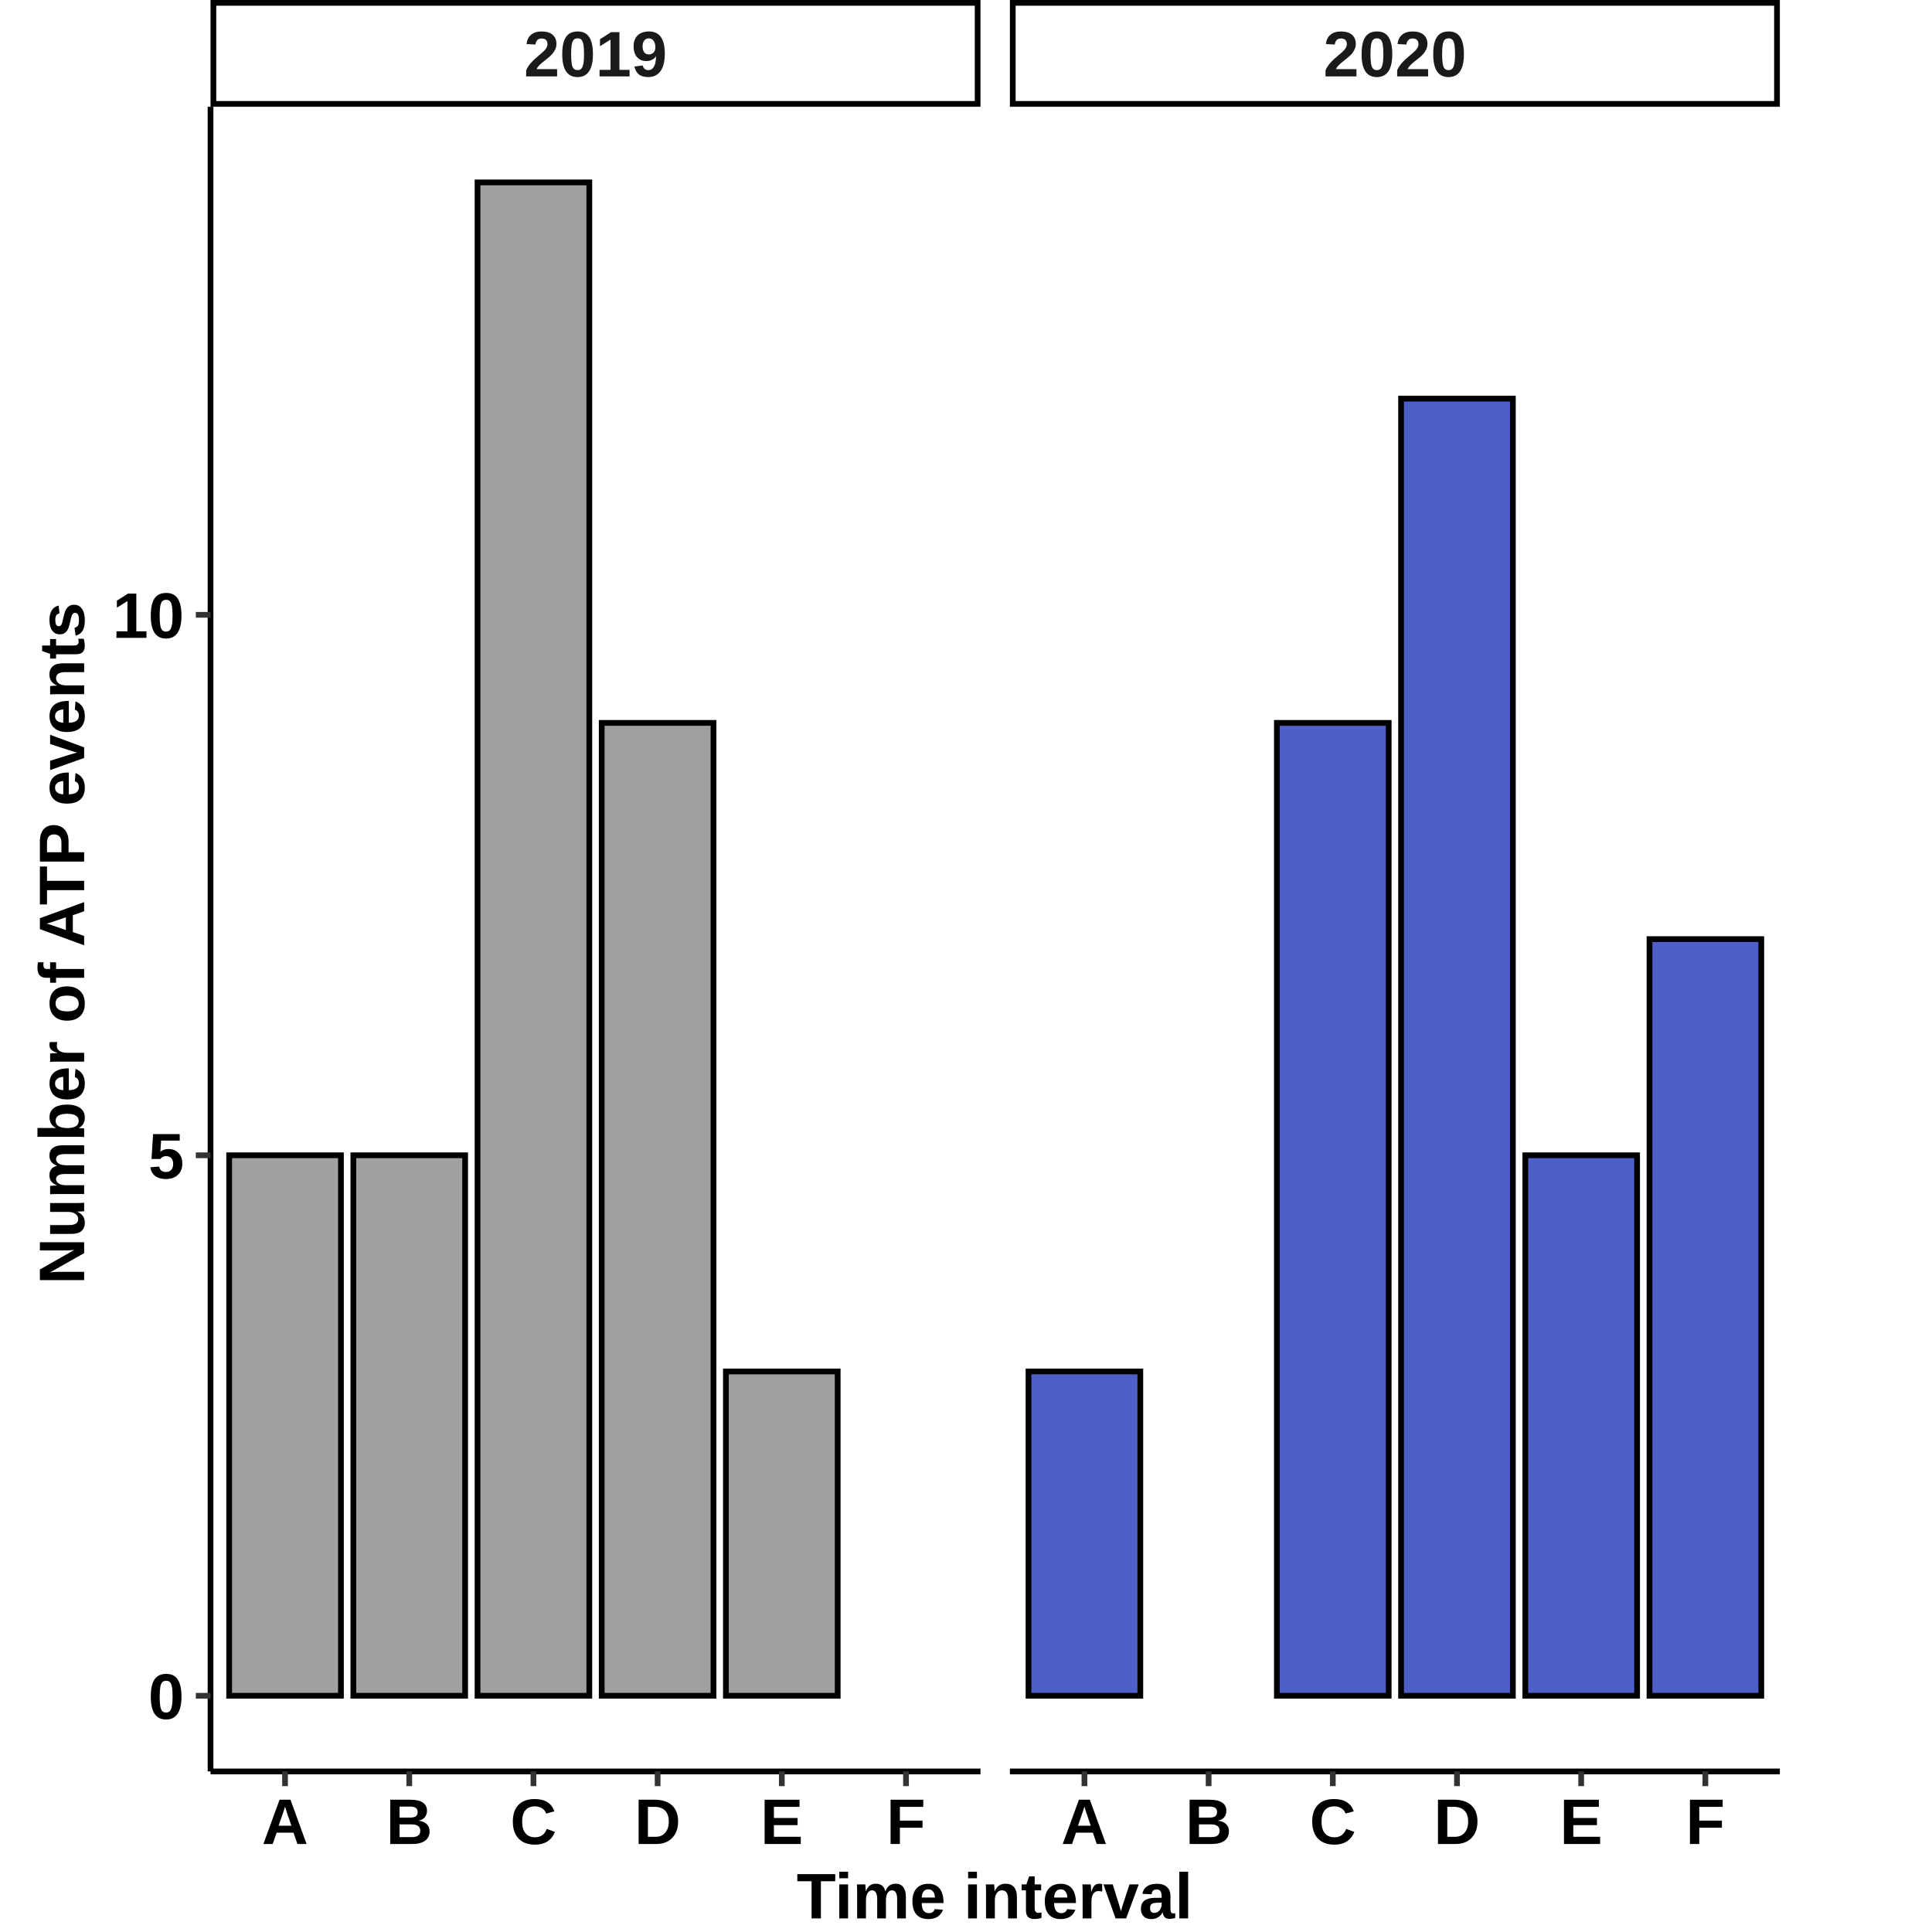
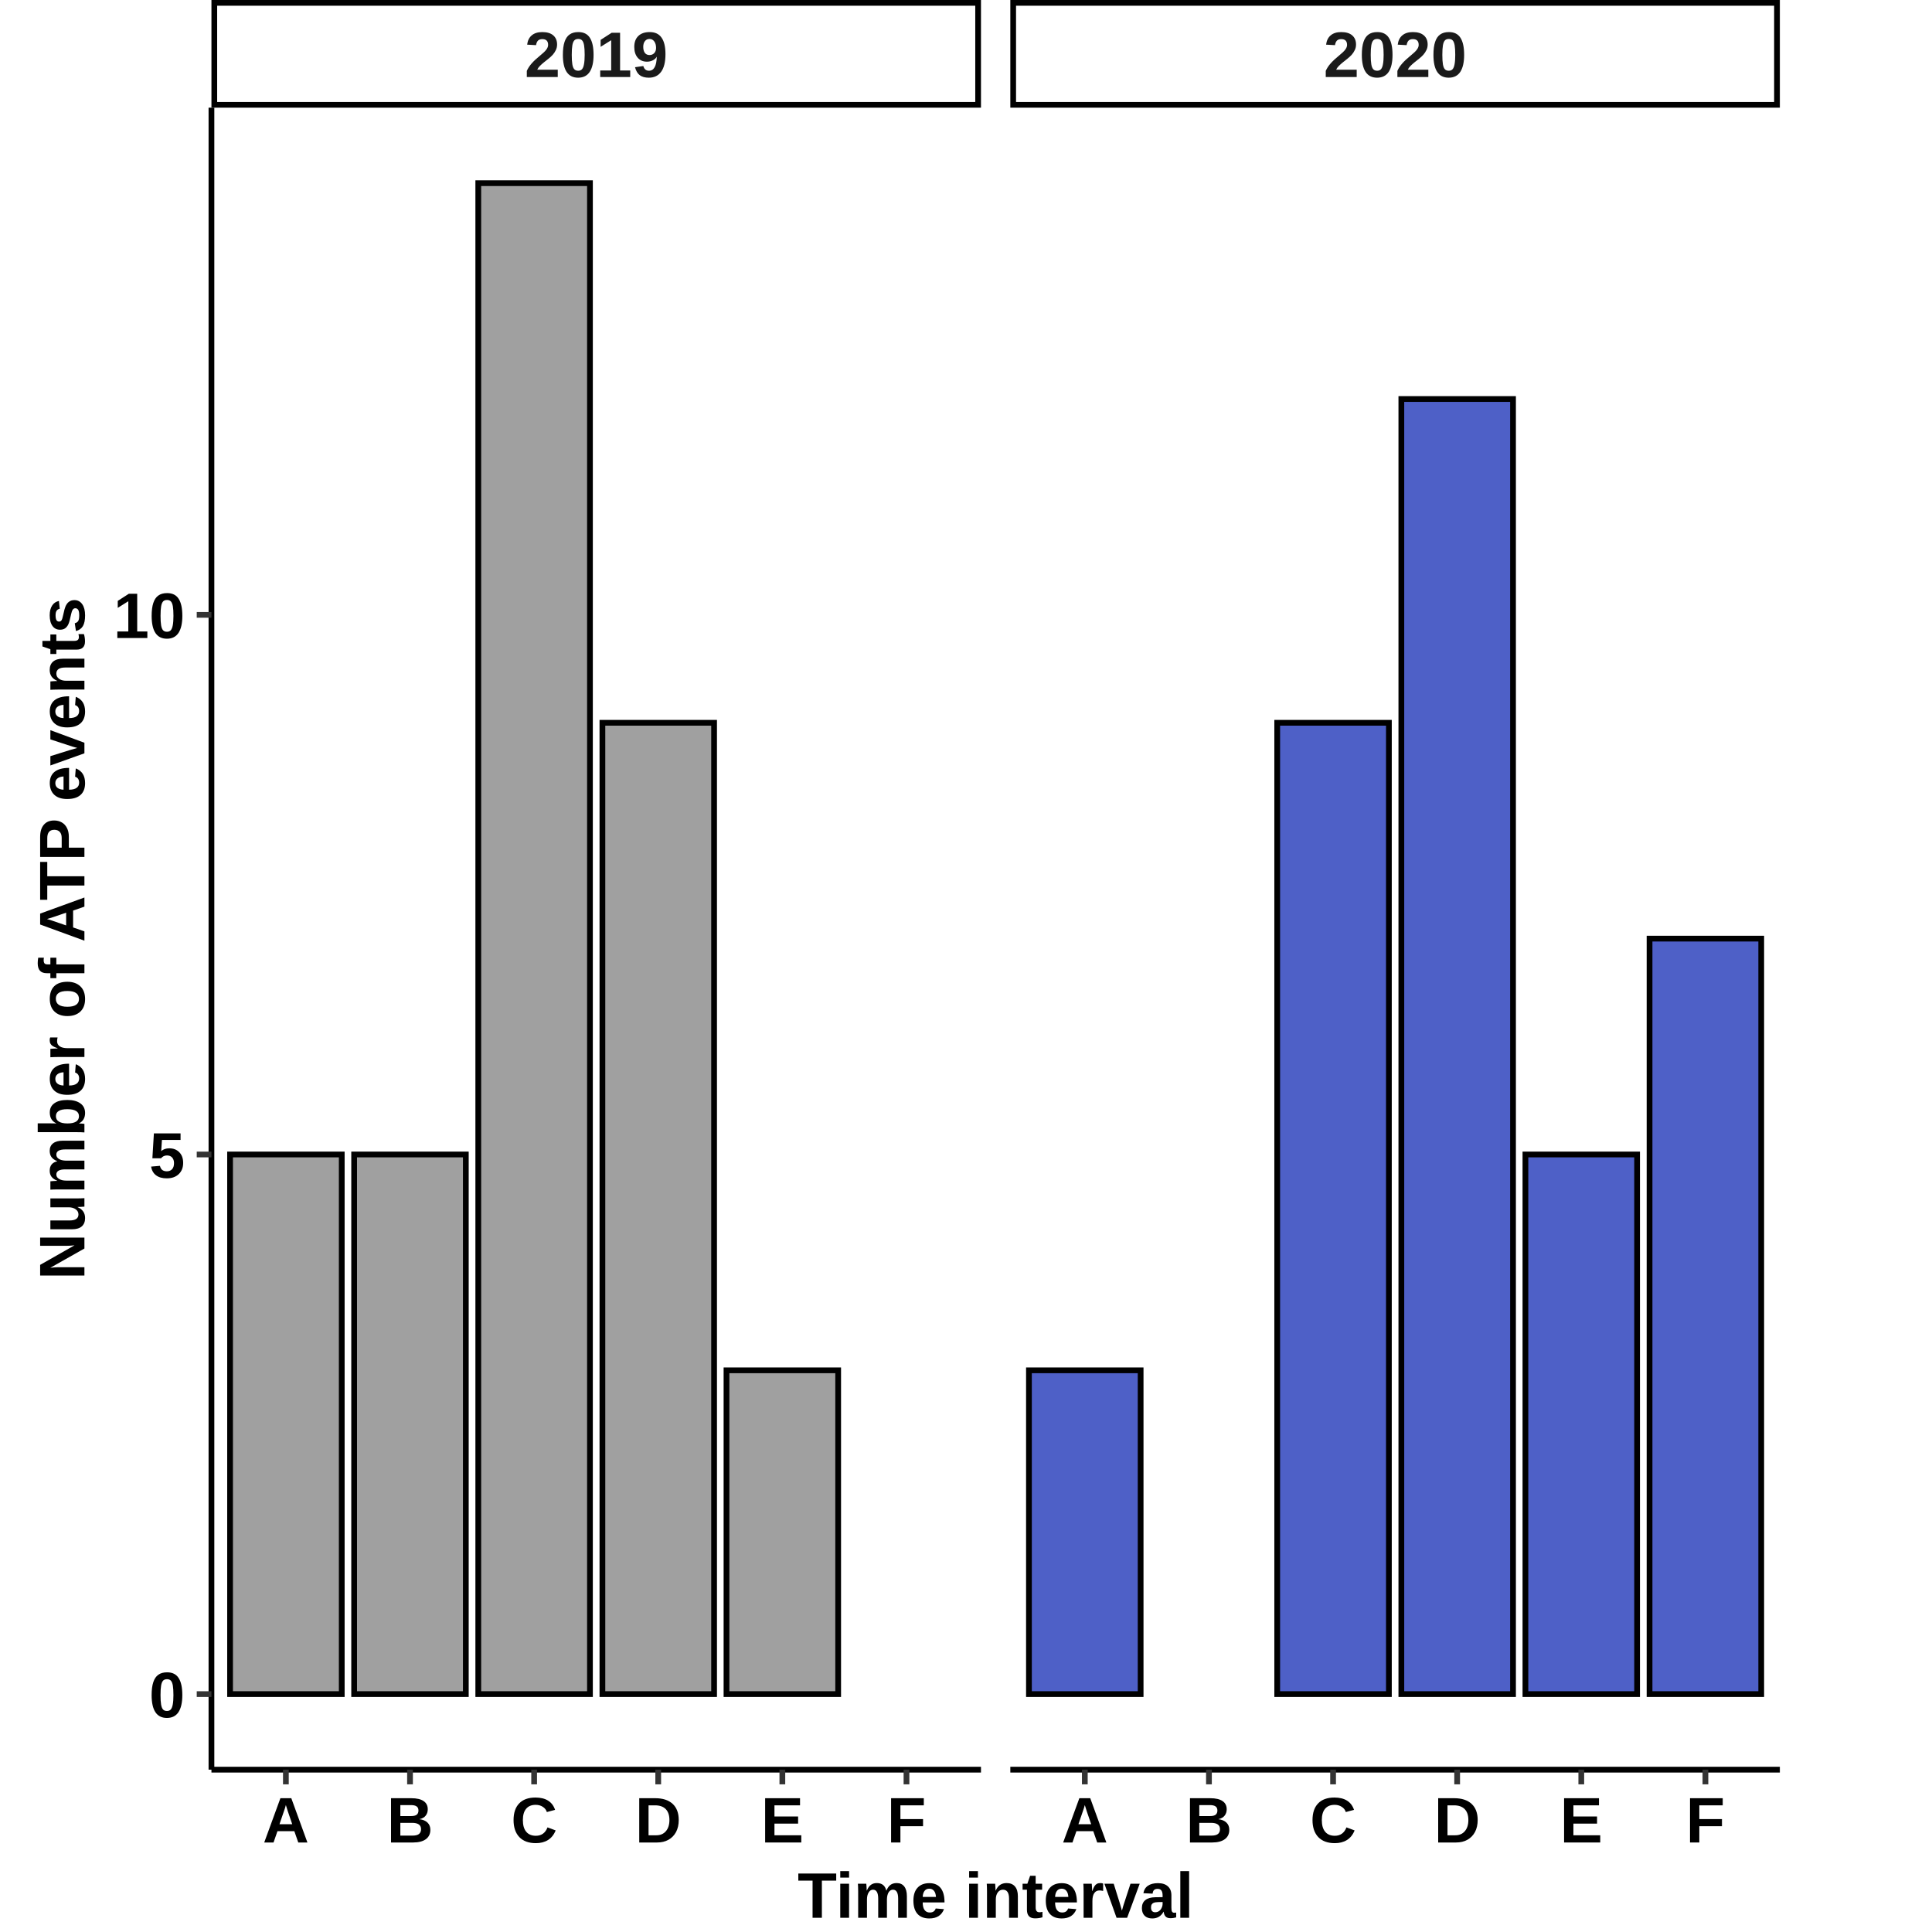
- <svg xmlns="http://www.w3.org/2000/svg" viewBox="0 0 360.00 360.00">
+ <svg xmlns="http://www.w3.org/2000/svg" class="svglite" width="360.00pt" height="360.00pt" viewBox="0 0 360.00 360.00">
  <defs>
    <style type="text/css">
-     line, polyline, polygon, path, rect, circle {
+     .svglite line, .svglite polyline, .svglite polygon, .svglite path, .svglite rect, .svglite circle {
      fill: none;
      stroke: #000000;
      stroke-linecap: round;
      stroke-linejoin: round;
      stroke-miterlimit: 10.00;
    }
  </style>
  </defs>
  <rect width="100%" height="100%" style="stroke: none; fill: #FFFFFF;" />
-   <rect x="0.00" y="0.00" width="360.00" height="360.00" style="stroke-width: 1.07; stroke: #FFFFFF; fill: #FFFFFF;" />
  <defs>
-     <clipPath id="cpMzkuMjN8MTgyLjcwfDMzMC4wOHwxOS44OQ==">
-       <rect x="39.23" y="19.89" width="143.47" height="310.19" />
-     </clipPath>
-   </defs>
-   <rect x="39.23" y="19.89" width="143.47" height="310.19" style="stroke-width: 1.07; stroke: none; fill: #FFFFFF;" clip-path="url(#cpMzkuMjN8MTgyLjcwfDMzMC4wOHwxOS44OQ==)" />
-   <rect x="42.70" y="215.27" width="20.83" height="100.71" style="stroke-width: 1.07; stroke-linecap: square; stroke-linejoin: miter; fill: #A0A0A0;" clip-path="url(#cpMzkuMjN8MTgyLjcwfDMzMC4wOHwxOS44OQ==)" />
-   <rect x="65.84" y="215.27" width="20.83" height="100.71" style="stroke-width: 1.07; stroke-linecap: square; stroke-linejoin: miter; fill: #A0A0A0;" clip-path="url(#cpMzkuMjN8MTgyLjcwfDMzMC4wOHwxOS44OQ==)" />
-   <rect x="88.98" y="33.99" width="20.83" height="281.99" style="stroke-width: 1.07; stroke-linecap: square; stroke-linejoin: miter; fill: #A0A0A0;" clip-path="url(#cpMzkuMjN8MTgyLjcwfDMzMC4wOHwxOS44OQ==)" />
-   <rect x="112.12" y="134.70" width="20.83" height="181.28" style="stroke-width: 1.07; stroke-linecap: square; stroke-linejoin: miter; fill: #A0A0A0;" clip-path="url(#cpMzkuMjN8MTgyLjcwfDMzMC4wOHwxOS44OQ==)" />
-   <rect x="135.26" y="255.55" width="20.83" height="60.43" style="stroke-width: 1.07; stroke-linecap: square; stroke-linejoin: miter; fill: #A0A0A0;" clip-path="url(#cpMzkuMjN8MTgyLjcwfDMzMC4wOHwxOS44OQ==)" />
-   <rect x="158.40" y="315.98" width="20.83" height="0.00" style="stroke-width: 1.07; stroke-linecap: square; stroke-linejoin: miter; fill: #A0A0A0;" clip-path="url(#cpMzkuMjN8MTgyLjcwfDMzMC4wOHwxOS44OQ==)" />
-   <defs>
-     <clipPath id="cpMC4wMHwzNjAuMDB8MzYwLjAwfDAuMDA=">
+     <clipPath id="cpMC4wMHwzNjAuMDB8MC4wMHwzNjAuMDA=">
      <rect x="0.00" y="0.00" width="360.00" height="360.00" />
    </clipPath>
  </defs>
+   <g clip-path="url(#cpMC4wMHwzNjAuMDB8MC4wMHwzNjAuMDA=)">
+     <rect x="0" y="0.00" width="360.00" height="360.00" style="stroke-width: 1.07; stroke: #FFFFFF; fill: #FFFFFF;" />
+   </g>
  <defs>
-     <clipPath id="cpMTg4LjE4fDMzMS42NXwzMzAuMDh8MTkuODk=">
-       <rect x="188.18" y="19.89" width="143.47" height="310.19" />
+     <clipPath id="cpMzkuNDB8MTgyLjc5fDIwLjA2fDMyOS43NQ==">
+       <rect x="39.40" y="20.06" width="143.39" height="309.69" />
    </clipPath>
  </defs>
-   <rect x="188.18" y="19.89" width="143.47" height="310.19" style="stroke-width: 1.07; stroke: none; fill: #FFFFFF;" clip-path="url(#cpMTg4LjE4fDMzMS42NXwzMzAuMDh8MTkuODk=)" />
-   <rect x="191.65" y="255.55" width="20.83" height="60.43" style="stroke-width: 1.07; stroke-linecap: square; stroke-linejoin: miter; fill: #4E60C7;" clip-path="url(#cpMTg4LjE4fDMzMS42NXwzMzAuMDh8MTkuODk=)" />
-   <rect x="214.79" y="315.98" width="20.83" height="0.00" style="stroke-width: 1.07; stroke-linecap: square; stroke-linejoin: miter; fill: #4E60C7;" clip-path="url(#cpMTg4LjE4fDMzMS42NXwzMzAuMDh8MTkuODk=)" />
-   <rect x="237.93" y="134.70" width="20.83" height="181.28" style="stroke-width: 1.07; stroke-linecap: square; stroke-linejoin: miter; fill: #4E60C7;" clip-path="url(#cpMTg4LjE4fDMzMS42NXwzMzAuMDh8MTkuODk=)" />
-   <rect x="261.07" y="74.28" width="20.83" height="241.70" style="stroke-width: 1.07; stroke-linecap: square; stroke-linejoin: miter; fill: #4E60C7;" clip-path="url(#cpMTg4LjE4fDMzMS42NXwzMzAuMDh8MTkuODk=)" />
-   <rect x="284.22" y="215.27" width="20.83" height="100.71" style="stroke-width: 1.07; stroke-linecap: square; stroke-linejoin: miter; fill: #4E60C7;" clip-path="url(#cpMTg4LjE4fDMzMS42NXwzMzAuMDh8MTkuODk=)" />
-   <rect x="307.36" y="174.99" width="20.83" height="140.99" style="stroke-width: 1.07; stroke-linecap: square; stroke-linejoin: miter; fill: #4E60C7;" clip-path="url(#cpMTg4LjE4fDMzMS42NXwzMzAuMDh8MTkuODk=)" />
+   <g clip-path="url(#cpMzkuNDB8MTgyLjc5fDIwLjA2fDMyOS43NQ==)">
+     <rect x="39.40" y="20.06" width="143.39" height="309.69" style="stroke-width: 1.07; stroke: none; fill: #FFFFFF;" />
+     <rect x="42.87" y="215.12" width="20.81" height="100.55" style="stroke-width: 1.07; stroke-linecap: square; stroke-linejoin: miter; fill: #A0A0A0;" />
+     <rect x="65.99" y="215.12" width="20.81" height="100.55" style="stroke-width: 1.07; stroke-linecap: square; stroke-linejoin: miter; fill: #A0A0A0;" />
+     <rect x="89.12" y="34.13" width="20.81" height="281.54" style="stroke-width: 1.07; stroke-linecap: square; stroke-linejoin: miter; fill: #A0A0A0;" />
+     <rect x="112.25" y="134.68" width="20.81" height="180.99" style="stroke-width: 1.07; stroke-linecap: square; stroke-linejoin: miter; fill: #A0A0A0;" />
+     <rect x="135.37" y="255.34" width="20.81" height="60.33" style="stroke-width: 1.07; stroke-linecap: square; stroke-linejoin: miter; fill: #A0A0A0;" />
+     <rect x="158.50" y="315.67" width="20.81" height="0.00" style="stroke-width: 1.07; stroke-linecap: square; stroke-linejoin: miter; fill: #A0A0A0;" />
+   </g>
+   <g clip-path="url(#cpMC4wMHwzNjAuMDB8MC4wMHwzNjAuMDA=)">
+ </g>
  <defs>
-     <clipPath id="cpMC4wMHwzNjAuMDB8MzYwLjAwfDAuMDA=">
-       <rect x="0.00" y="0.00" width="360.00" height="360.00" />
+     <clipPath id="cpMTg4LjI2fDMzMS42NXwyMC4wNnwzMjkuNzU=">
+       <rect x="188.26" y="20.06" width="143.39" height="309.69" />
    </clipPath>
  </defs>
+   <g clip-path="url(#cpMTg4LjI2fDMzMS42NXwyMC4wNnwzMjkuNzU=)">
+     <rect x="188.26" y="20.06" width="143.39" height="309.69" style="stroke-width: 1.07; stroke: none; fill: #FFFFFF;" />
+     <rect x="191.73" y="255.34" width="20.81" height="60.33" style="stroke-width: 1.07; stroke-linecap: square; stroke-linejoin: miter; fill: #4E60C7;" />
+     <rect x="214.86" y="315.67" width="20.81" height="0.00" style="stroke-width: 1.07; stroke-linecap: square; stroke-linejoin: miter; fill: #4E60C7;" />
+     <rect x="237.99" y="134.68" width="20.81" height="180.99" style="stroke-width: 1.07; stroke-linecap: square; stroke-linejoin: miter; fill: #4E60C7;" />
+     <rect x="261.12" y="74.35" width="20.81" height="241.32" style="stroke-width: 1.07; stroke-linecap: square; stroke-linejoin: miter; fill: #4E60C7;" />
+     <rect x="284.24" y="215.12" width="20.81" height="100.55" style="stroke-width: 1.07; stroke-linecap: square; stroke-linejoin: miter; fill: #4E60C7;" />
+     <rect x="307.37" y="174.90" width="20.81" height="140.77" style="stroke-width: 1.07; stroke-linecap: square; stroke-linejoin: miter; fill: #4E60C7;" />
+   </g>
+   <g clip-path="url(#cpMC4wMHwzNjAuMDB8MC4wMHwzNjAuMDA=)">
+ </g>
  <defs>
-     <clipPath id="cpMzkuMjN8MTgyLjcwfDE5Ljg5fDAuMDA=">
-       <rect x="39.23" y="0.00" width="143.47" height="19.89" />
+     <clipPath id="cpMzkuNDB8MTgyLjc5fDAuMDB8MjAuMDY=">
+       <rect x="39.40" y="0.00" width="143.39" height="20.06" />
    </clipPath>
  </defs>
-   <rect x="39.23" y="0" width="143.47" height="19.89" style="stroke-width: 2.13; fill: #FFFFFF;" clip-path="url(#cpMzkuMjN8MTgyLjcwfDE5Ljg5fDAuMDA=)" />
-   <g clip-path="url(#cpMzkuMjN8MTgyLjcwfDE5Ljg5fDAuMDA=)">
-     <text x="97.62" y="14.24" style="font-size: 12.00px; font-weight: bold; fill: #1A1A1A; font-family: Arial;" textLength="26.70px" lengthAdjust="spacingAndGlyphs">2019</text>
+   <g clip-path="url(#cpMzkuNDB8MTgyLjc5fDAuMDB8MjAuMDY=)">
+     <rect x="39.40" y="0" width="143.39" height="20.06" style="stroke-width: 2.13; fill: #FFFFFF;" />
+     <text x="111.09" y="14.35" text-anchor="middle" style="font-size: 12.00px; font-weight: bold; fill: #1A1A1A; font-family: Arial;" textLength="26.70px" lengthAdjust="spacingAndGlyphs">2019</text>
  </g>
+   <g clip-path="url(#cpMC4wMHwzNjAuMDB8MC4wMHwzNjAuMDA=)">
+ </g>
  <defs>
-     <clipPath id="cpMC4wMHwzNjAuMDB8MzYwLjAwfDAuMDA=">
-       <rect x="0.00" y="0.00" width="360.00" height="360.00" />
+     <clipPath id="cpMTg4LjI2fDMzMS42NXwwLjAwfDIwLjA2">
+       <rect x="188.26" y="0.00" width="143.39" height="20.06" />
    </clipPath>
  </defs>
-   <defs>
-     <clipPath id="cpMTg4LjE4fDMzMS42NXwxOS44OXwwLjAw">
-       <rect x="188.18" y="0.00" width="143.47" height="19.89" />
-     </clipPath>
-   </defs>
-   <rect x="188.18" y="0" width="143.47" height="19.89" style="stroke-width: 2.13; fill: #FFFFFF;" clip-path="url(#cpMTg4LjE4fDMzMS42NXwxOS44OXwwLjAw)" />
-   <g clip-path="url(#cpMTg4LjE4fDMzMS42NXwxOS44OXwwLjAw)">
-     <text x="246.57" y="14.24" style="font-size: 12.00px; font-weight: bold; fill: #1A1A1A; font-family: Arial;" textLength="26.70px" lengthAdjust="spacingAndGlyphs">2020</text>
+   <g clip-path="url(#cpMTg4LjI2fDMzMS42NXwwLjAwfDIwLjA2)">
+     <rect x="188.26" y="0" width="143.39" height="20.06" style="stroke-width: 2.13; fill: #FFFFFF;" />
+     <text x="259.96" y="14.35" text-anchor="middle" style="font-size: 12.00px; font-weight: bold; fill: #1A1A1A; font-family: Arial;" textLength="26.70px" lengthAdjust="spacingAndGlyphs">2020</text>
  </g>
-   <defs>
-     <clipPath id="cpMC4wMHwzNjAuMDB8MzYwLjAwfDAuMDA=">
-       <rect x="0.00" y="0.00" width="360.00" height="360.00" />
-     </clipPath>
-   </defs>
-   <polyline points="39.23,330.08 182.70,330.08 " style="stroke-width: 1.07; stroke-linecap: butt;" clip-path="url(#cpMC4wMHwzNjAuMDB8MzYwLjAwfDAuMDA=)" />
-   <polyline points="53.11,332.82 53.11,330.08 " style="stroke-width: 1.07; stroke: #333333; stroke-linecap: butt;" clip-path="url(#cpMC4wMHwzNjAuMDB8MzYwLjAwfDAuMDA=)" />
-   <polyline points="76.26,332.82 76.26,330.08 " style="stroke-width: 1.07; stroke: #333333; stroke-linecap: butt;" clip-path="url(#cpMC4wMHwzNjAuMDB8MzYwLjAwfDAuMDA=)" />
-   <polyline points="99.40,332.82 99.40,330.08 " style="stroke-width: 1.07; stroke: #333333; stroke-linecap: butt;" clip-path="url(#cpMC4wMHwzNjAuMDB8MzYwLjAwfDAuMDA=)" />
-   <polyline points="122.54,332.82 122.54,330.08 " style="stroke-width: 1.07; stroke: #333333; stroke-linecap: butt;" clip-path="url(#cpMC4wMHwzNjAuMDB8MzYwLjAwfDAuMDA=)" />
-   <polyline points="145.68,332.82 145.68,330.08 " style="stroke-width: 1.07; stroke: #333333; stroke-linecap: butt;" clip-path="url(#cpMC4wMHwzNjAuMDB8MzYwLjAwfDAuMDA=)" />
-   <polyline points="168.82,332.82 168.82,330.08 " style="stroke-width: 1.07; stroke: #333333; stroke-linecap: butt;" clip-path="url(#cpMC4wMHwzNjAuMDB8MzYwLjAwfDAuMDA=)" />
-   <g clip-path="url(#cpMC4wMHwzNjAuMDB8MzYwLjAwfDAuMDA=)">
-     <text x="48.78" y="343.60" style="font-size: 12.00px; font-weight: bold; font-family: Arial;" textLength="8.67px" lengthAdjust="spacingAndGlyphs">A</text>
-   </g>
-   <g clip-path="url(#cpMC4wMHwzNjAuMDB8MzYwLjAwfDAuMDA=)">
-     <text x="71.92" y="343.60" style="font-size: 12.00px; font-weight: bold; font-family: Arial;" textLength="8.67px" lengthAdjust="spacingAndGlyphs">B</text>
-   </g>
-   <g clip-path="url(#cpMC4wMHwzNjAuMDB8MzYwLjAwfDAuMDA=)">
-     <text x="95.06" y="343.60" style="font-size: 12.00px; font-weight: bold; font-family: Arial;" textLength="8.67px" lengthAdjust="spacingAndGlyphs">C</text>
-   </g>
-   <g clip-path="url(#cpMC4wMHwzNjAuMDB8MzYwLjAwfDAuMDA=)">
-     <text x="118.20" y="343.60" style="font-size: 12.00px; font-weight: bold; font-family: Arial;" textLength="8.67px" lengthAdjust="spacingAndGlyphs">D</text>
-   </g>
-   <g clip-path="url(#cpMC4wMHwzNjAuMDB8MzYwLjAwfDAuMDA=)">
-     <text x="141.68" y="343.60" style="font-size: 12.00px; font-weight: bold; font-family: Arial;" textLength="8.00px" lengthAdjust="spacingAndGlyphs">E</text>
-   </g>
-   <g clip-path="url(#cpMC4wMHwzNjAuMDB8MzYwLjAwfDAuMDA=)">
-     <text x="165.15" y="343.60" style="font-size: 12.00px; font-weight: bold; font-family: Arial;" textLength="7.33px" lengthAdjust="spacingAndGlyphs">F</text>
-   </g>
-   <polyline points="188.18,330.08 331.65,330.08 " style="stroke-width: 1.07; stroke-linecap: butt;" clip-path="url(#cpMC4wMHwzNjAuMDB8MzYwLjAwfDAuMDA=)" />
-   <polyline points="202.07,332.82 202.07,330.08 " style="stroke-width: 1.07; stroke: #333333; stroke-linecap: butt;" clip-path="url(#cpMC4wMHwzNjAuMDB8MzYwLjAwfDAuMDA=)" />
-   <polyline points="225.21,332.82 225.21,330.08 " style="stroke-width: 1.07; stroke: #333333; stroke-linecap: butt;" clip-path="url(#cpMC4wMHwzNjAuMDB8MzYwLjAwfDAuMDA=)" />
-   <polyline points="248.35,332.82 248.35,330.08 " style="stroke-width: 1.07; stroke: #333333; stroke-linecap: butt;" clip-path="url(#cpMC4wMHwzNjAuMDB8MzYwLjAwfDAuMDA=)" />
-   <polyline points="271.49,332.82 271.49,330.08 " style="stroke-width: 1.07; stroke: #333333; stroke-linecap: butt;" clip-path="url(#cpMC4wMHwzNjAuMDB8MzYwLjAwfDAuMDA=)" />
-   <polyline points="294.63,332.82 294.63,330.08 " style="stroke-width: 1.07; stroke: #333333; stroke-linecap: butt;" clip-path="url(#cpMC4wMHwzNjAuMDB8MzYwLjAwfDAuMDA=)" />
-   <polyline points="317.77,332.82 317.77,330.08 " style="stroke-width: 1.07; stroke: #333333; stroke-linecap: butt;" clip-path="url(#cpMC4wMHwzNjAuMDB8MzYwLjAwfDAuMDA=)" />
-   <g clip-path="url(#cpMC4wMHwzNjAuMDB8MzYwLjAwfDAuMDA=)">
-     <text x="197.73" y="343.60" style="font-size: 12.00px; font-weight: bold; font-family: Arial;" textLength="8.67px" lengthAdjust="spacingAndGlyphs">A</text>
-   </g>
-   <g clip-path="url(#cpMC4wMHwzNjAuMDB8MzYwLjAwfDAuMDA=)">
-     <text x="220.87" y="343.60" style="font-size: 12.00px; font-weight: bold; font-family: Arial;" textLength="8.67px" lengthAdjust="spacingAndGlyphs">B</text>
-   </g>
-   <g clip-path="url(#cpMC4wMHwzNjAuMDB8MzYwLjAwfDAuMDA=)">
-     <text x="244.01" y="343.60" style="font-size: 12.00px; font-weight: bold; font-family: Arial;" textLength="8.67px" lengthAdjust="spacingAndGlyphs">C</text>
-   </g>
-   <g clip-path="url(#cpMC4wMHwzNjAuMDB8MzYwLjAwfDAuMDA=)">
-     <text x="267.15" y="343.60" style="font-size: 12.00px; font-weight: bold; font-family: Arial;" textLength="8.67px" lengthAdjust="spacingAndGlyphs">D</text>
-   </g>
-   <g clip-path="url(#cpMC4wMHwzNjAuMDB8MzYwLjAwfDAuMDA=)">
-     <text x="290.63" y="343.60" style="font-size: 12.00px; font-weight: bold; font-family: Arial;" textLength="8.00px" lengthAdjust="spacingAndGlyphs">E</text>
-   </g>
-   <g clip-path="url(#cpMC4wMHwzNjAuMDB8MzYwLjAwfDAuMDA=)">
-     <text x="314.10" y="343.60" style="font-size: 12.00px; font-weight: bold; font-family: Arial;" textLength="7.33px" lengthAdjust="spacingAndGlyphs">F</text>
-   </g>
-   <polyline points="39.23,330.08 39.23,19.89 " style="stroke-width: 1.07; stroke-linecap: butt;" clip-path="url(#cpMC4wMHwzNjAuMDB8MzYwLjAwfDAuMDA=)" />
-   <g clip-path="url(#cpMC4wMHwzNjAuMDB8MzYwLjAwfDAuMDA=)">
-     <text x="27.63" y="320.28" style="font-size: 12.00px; font-weight: bold; font-family: Arial;" textLength="6.67px" lengthAdjust="spacingAndGlyphs">0</text>
-   </g>
-   <g clip-path="url(#cpMC4wMHwzNjAuMDB8MzYwLjAwfDAuMDA=)">
-     <text x="27.63" y="219.57" style="font-size: 12.00px; font-weight: bold; font-family: Arial;" textLength="6.67px" lengthAdjust="spacingAndGlyphs">5</text>
-   </g>
-   <g clip-path="url(#cpMC4wMHwzNjAuMDB8MzYwLjAwfDAuMDA=)">
-     <text x="20.95" y="118.86" style="font-size: 12.00px; font-weight: bold; font-family: Arial;" textLength="13.35px" lengthAdjust="spacingAndGlyphs">10</text>
-   </g>
-   <polyline points="36.49,315.98 39.23,315.98 " style="stroke-width: 1.07; stroke: #333333; stroke-linecap: butt;" clip-path="url(#cpMC4wMHwzNjAuMDB8MzYwLjAwfDAuMDA=)" />
-   <polyline points="36.49,215.27 39.23,215.27 " style="stroke-width: 1.07; stroke: #333333; stroke-linecap: butt;" clip-path="url(#cpMC4wMHwzNjAuMDB8MzYwLjAwfDAuMDA=)" />
-   <polyline points="36.49,114.56 39.23,114.56 " style="stroke-width: 1.07; stroke: #333333; stroke-linecap: butt;" clip-path="url(#cpMC4wMHwzNjAuMDB8MzYwLjAwfDAuMDA=)" />
-   <g clip-path="url(#cpMC4wMHwzNjAuMDB8MzYwLjAwfDAuMDA=)">
-     <text x="148.43" y="357.47" style="font-size: 12.00px; font-weight: bold; font-family: Arial;" textLength="74.03px" lengthAdjust="spacingAndGlyphs">Time interval</text>
-   </g>
-   <g clip-path="url(#cpMC4wMHwzNjAuMDB8MzYwLjAwfDAuMDA=)">
-     <text transform="translate(15.68,239.33) rotate(-90)" style="font-size: 12.00px; font-weight: bold; font-family: Arial;" textLength="128.69px" lengthAdjust="spacingAndGlyphs">Number of ATP events</text>
+   <g clip-path="url(#cpMC4wMHwzNjAuMDB8MC4wMHwzNjAuMDA=)">
+     <polyline points="39.40,329.75 182.79,329.75 " style="stroke-width: 1.07; stroke-linecap: butt;" />
+     <polyline points="53.27,332.49 53.27,329.75 " style="stroke-width: 1.07; stroke: #333333; stroke-linecap: butt;" />
+     <polyline points="76.40,332.49 76.40,329.75 " style="stroke-width: 1.07; stroke: #333333; stroke-linecap: butt;" />
+     <polyline points="99.53,332.49 99.53,329.75 " style="stroke-width: 1.07; stroke: #333333; stroke-linecap: butt;" />
+     <polyline points="122.65,332.49 122.65,329.75 " style="stroke-width: 1.07; stroke: #333333; stroke-linecap: butt;" />
+     <polyline points="145.78,332.49 145.78,329.75 " style="stroke-width: 1.07; stroke: #333333; stroke-linecap: butt;" />
+     <polyline points="168.91,332.49 168.91,329.75 " style="stroke-width: 1.07; stroke: #333333; stroke-linecap: butt;" />
+     <text x="53.27" y="343.32" text-anchor="middle" style="font-size: 12.00px; font-weight: bold; font-family: Arial;" textLength="8.67px" lengthAdjust="spacingAndGlyphs">A</text>
+     <text x="76.40" y="343.32" text-anchor="middle" style="font-size: 12.00px; font-weight: bold; font-family: Arial;" textLength="8.67px" lengthAdjust="spacingAndGlyphs">B</text>
+     <text x="99.53" y="343.32" text-anchor="middle" style="font-size: 12.00px; font-weight: bold; font-family: Arial;" textLength="8.67px" lengthAdjust="spacingAndGlyphs">C</text>
+     <text x="122.65" y="343.32" text-anchor="middle" style="font-size: 12.00px; font-weight: bold; font-family: Arial;" textLength="8.67px" lengthAdjust="spacingAndGlyphs">D</text>
+     <text x="145.78" y="343.32" text-anchor="middle" style="font-size: 12.00px; font-weight: bold; font-family: Arial;" textLength="8.01px" lengthAdjust="spacingAndGlyphs">E</text>
+     <text x="168.91" y="343.32" text-anchor="middle" style="font-size: 12.00px; font-weight: bold; font-family: Arial;" textLength="7.33px" lengthAdjust="spacingAndGlyphs">F</text>
+     <polyline points="188.26,329.75 331.65,329.75 " style="stroke-width: 1.07; stroke-linecap: butt;" />
+     <polyline points="202.14,332.49 202.14,329.75 " style="stroke-width: 1.07; stroke: #333333; stroke-linecap: butt;" />
+     <polyline points="225.27,332.49 225.27,329.75 " style="stroke-width: 1.07; stroke: #333333; stroke-linecap: butt;" />
+     <polyline points="248.40,332.49 248.40,329.75 " style="stroke-width: 1.07; stroke: #333333; stroke-linecap: butt;" />
+     <polyline points="271.52,332.49 271.52,329.75 " style="stroke-width: 1.07; stroke: #333333; stroke-linecap: butt;" />
+     <polyline points="294.65,332.49 294.65,329.75 " style="stroke-width: 1.07; stroke: #333333; stroke-linecap: butt;" />
+     <polyline points="317.78,332.49 317.78,329.75 " style="stroke-width: 1.07; stroke: #333333; stroke-linecap: butt;" />
+     <text x="202.14" y="343.32" text-anchor="middle" style="font-size: 12.00px; font-weight: bold; font-family: Arial;" textLength="8.67px" lengthAdjust="spacingAndGlyphs">A</text>
+     <text x="225.27" y="343.32" text-anchor="middle" style="font-size: 12.00px; font-weight: bold; font-family: Arial;" textLength="8.67px" lengthAdjust="spacingAndGlyphs">B</text>
+     <text x="248.40" y="343.32" text-anchor="middle" style="font-size: 12.00px; font-weight: bold; font-family: Arial;" textLength="8.67px" lengthAdjust="spacingAndGlyphs">C</text>
+     <text x="271.52" y="343.32" text-anchor="middle" style="font-size: 12.00px; font-weight: bold; font-family: Arial;" textLength="8.67px" lengthAdjust="spacingAndGlyphs">D</text>
+     <text x="294.65" y="343.32" text-anchor="middle" style="font-size: 12.00px; font-weight: bold; font-family: Arial;" textLength="8.01px" lengthAdjust="spacingAndGlyphs">E</text>
+     <text x="317.78" y="343.32" text-anchor="middle" style="font-size: 12.00px; font-weight: bold; font-family: Arial;" textLength="7.33px" lengthAdjust="spacingAndGlyphs">F</text>
+     <polyline points="39.40,329.75 39.40,20.06 " style="stroke-width: 1.07; stroke-linecap: butt;" />
+     <text x="34.46" y="319.99" text-anchor="end" style="font-size: 12.00px; font-weight: bold; font-family: Arial;" textLength="6.67px" lengthAdjust="spacingAndGlyphs">0</text>
+     <text x="34.46" y="219.44" text-anchor="end" style="font-size: 12.00px; font-weight: bold; font-family: Arial;" textLength="6.67px" lengthAdjust="spacingAndGlyphs">5</text>
+     <text x="34.46" y="118.89" text-anchor="end" style="font-size: 12.00px; font-weight: bold; font-family: Arial;" textLength="13.35px" lengthAdjust="spacingAndGlyphs">10</text>
+     <polyline points="36.66,315.67 39.40,315.67 " style="stroke-width: 1.07; stroke: #333333; stroke-linecap: butt;" />
+     <polyline points="36.66,215.12 39.40,215.12 " style="stroke-width: 1.07; stroke: #333333; stroke-linecap: butt;" />
+     <polyline points="36.66,114.57 39.40,114.57 " style="stroke-width: 1.07; stroke: #333333; stroke-linecap: butt;" />
+     <text x="185.52" y="357.35" text-anchor="middle" style="font-size: 12.00px; font-weight: bold; font-family: Arial;" textLength="74.03px" lengthAdjust="spacingAndGlyphs">Time interval</text>
+     <text transform="translate(15.73,174.90) rotate(-90)" text-anchor="middle" style="font-size: 12.00px; font-weight: bold; font-family: Arial;" textLength="128.70px" lengthAdjust="spacingAndGlyphs">Number of ATP events</text>
  </g>
</svg>
